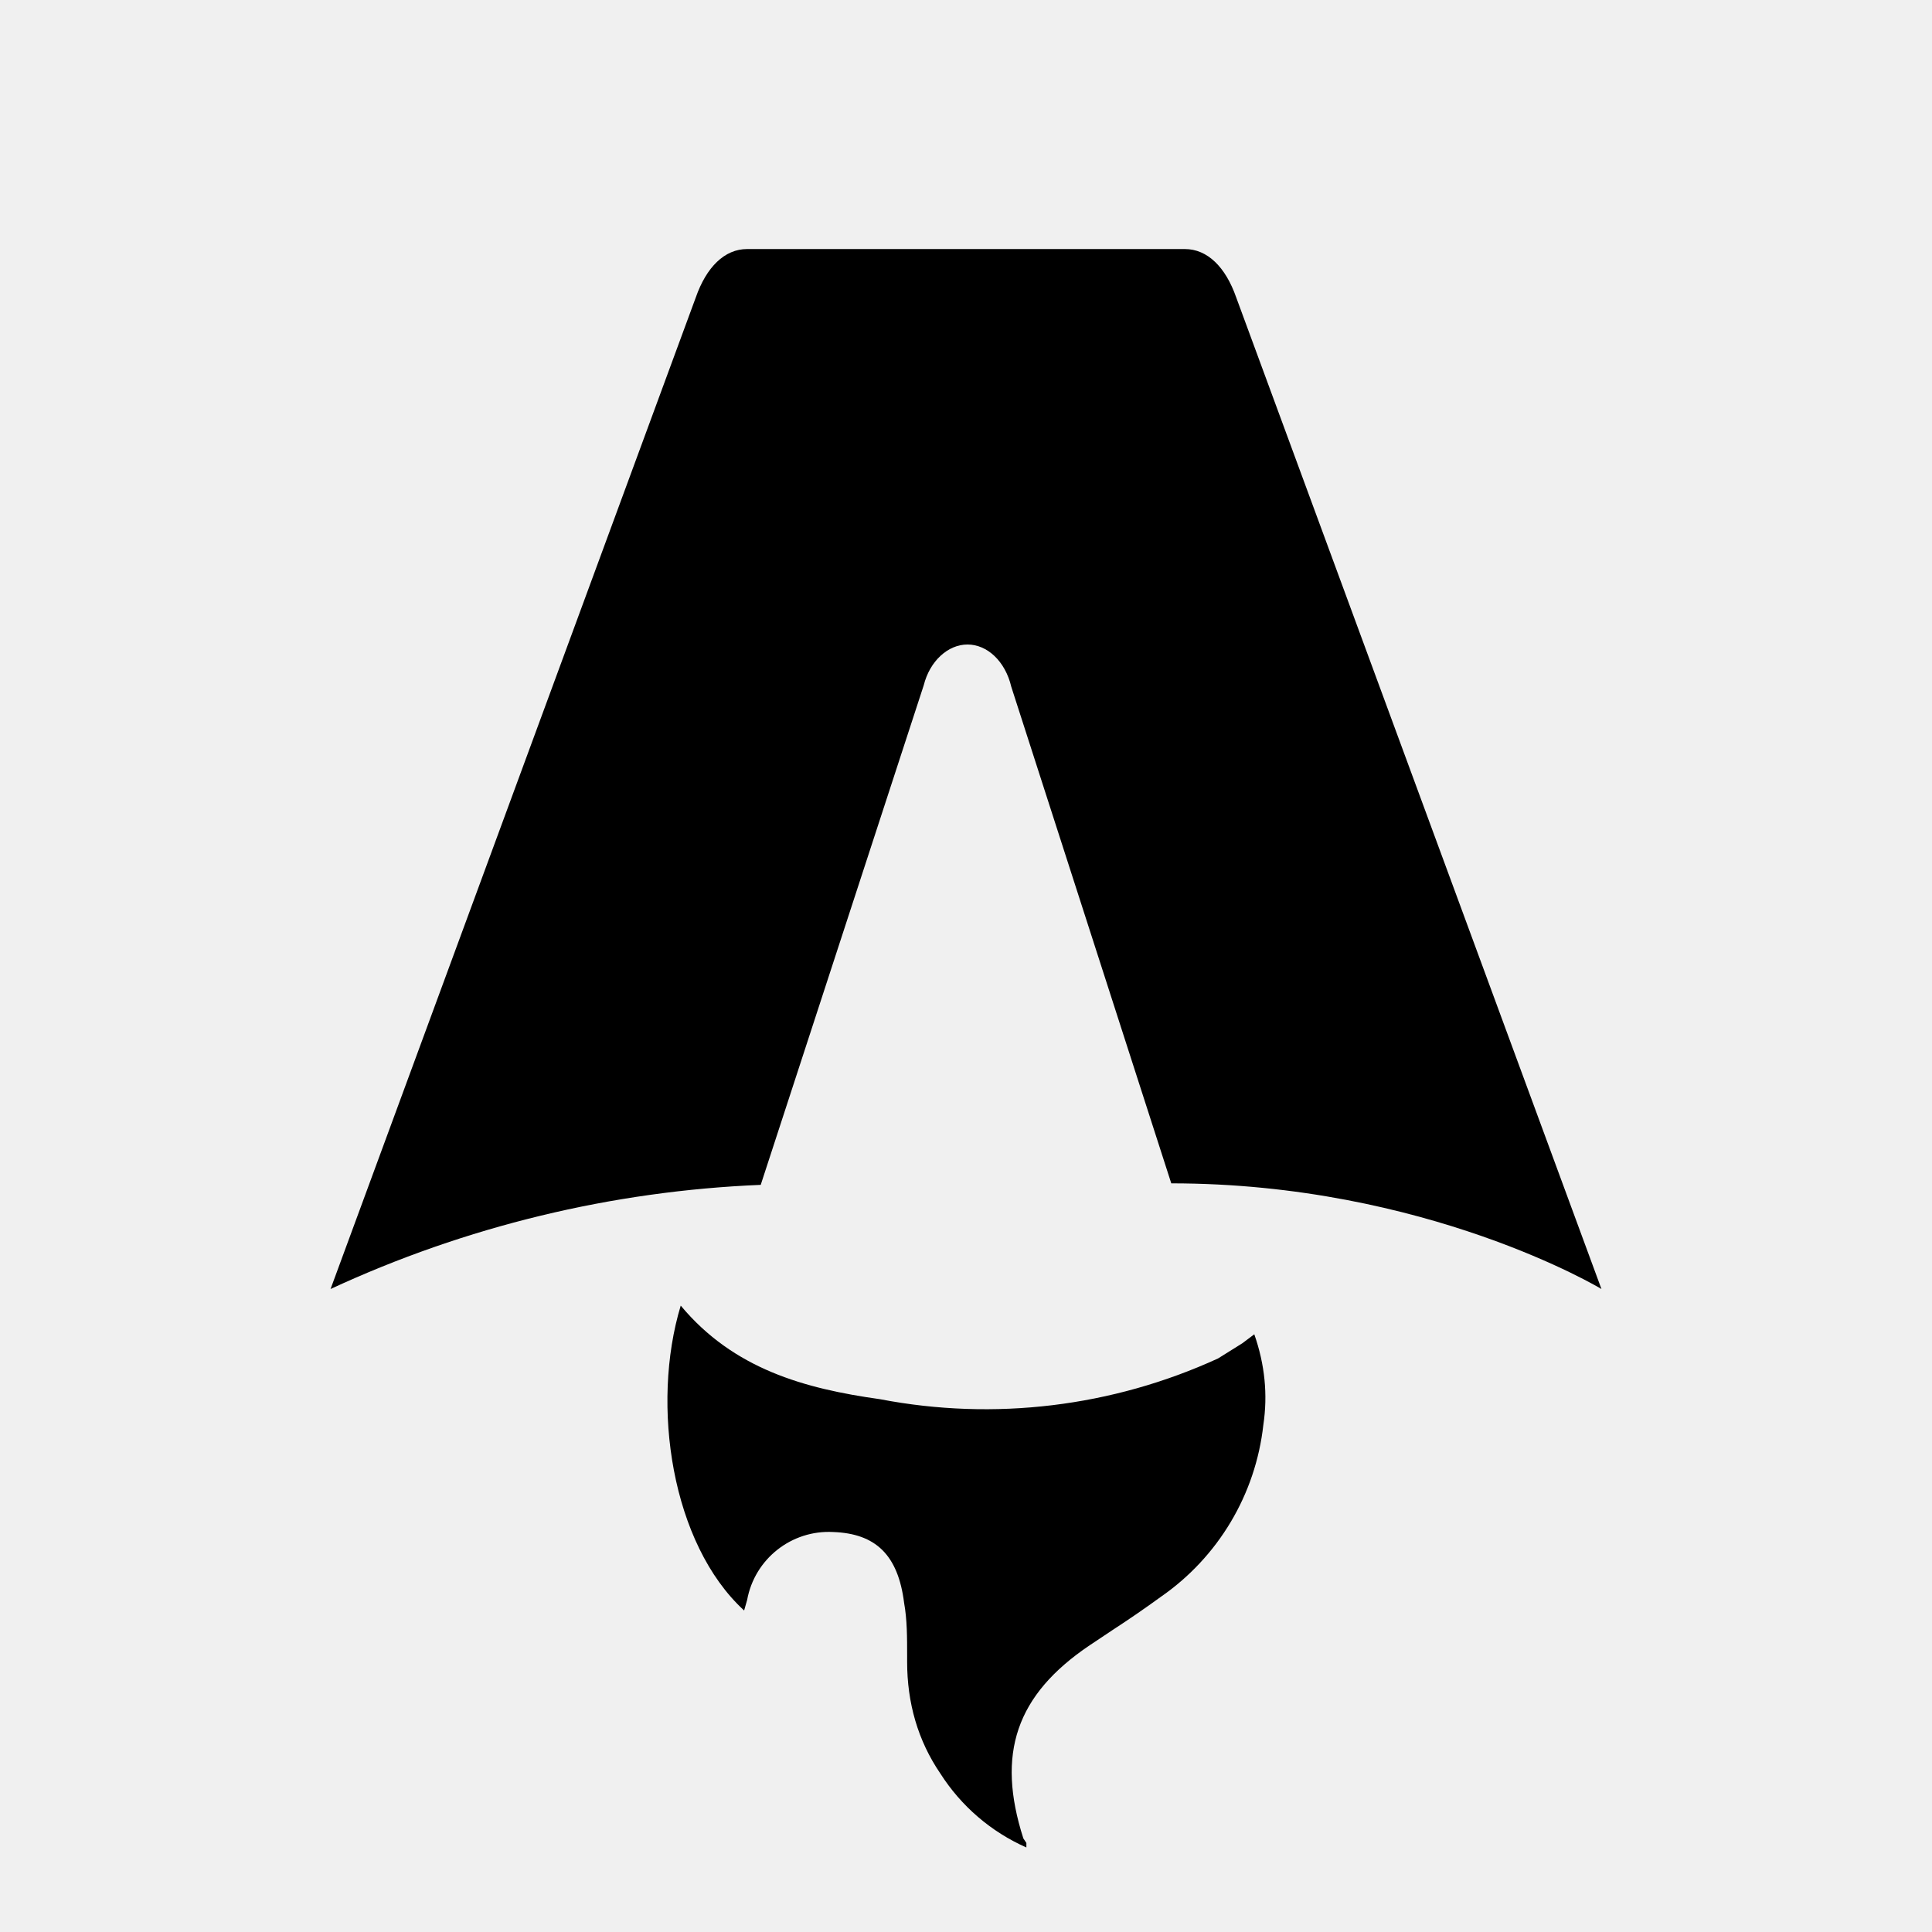
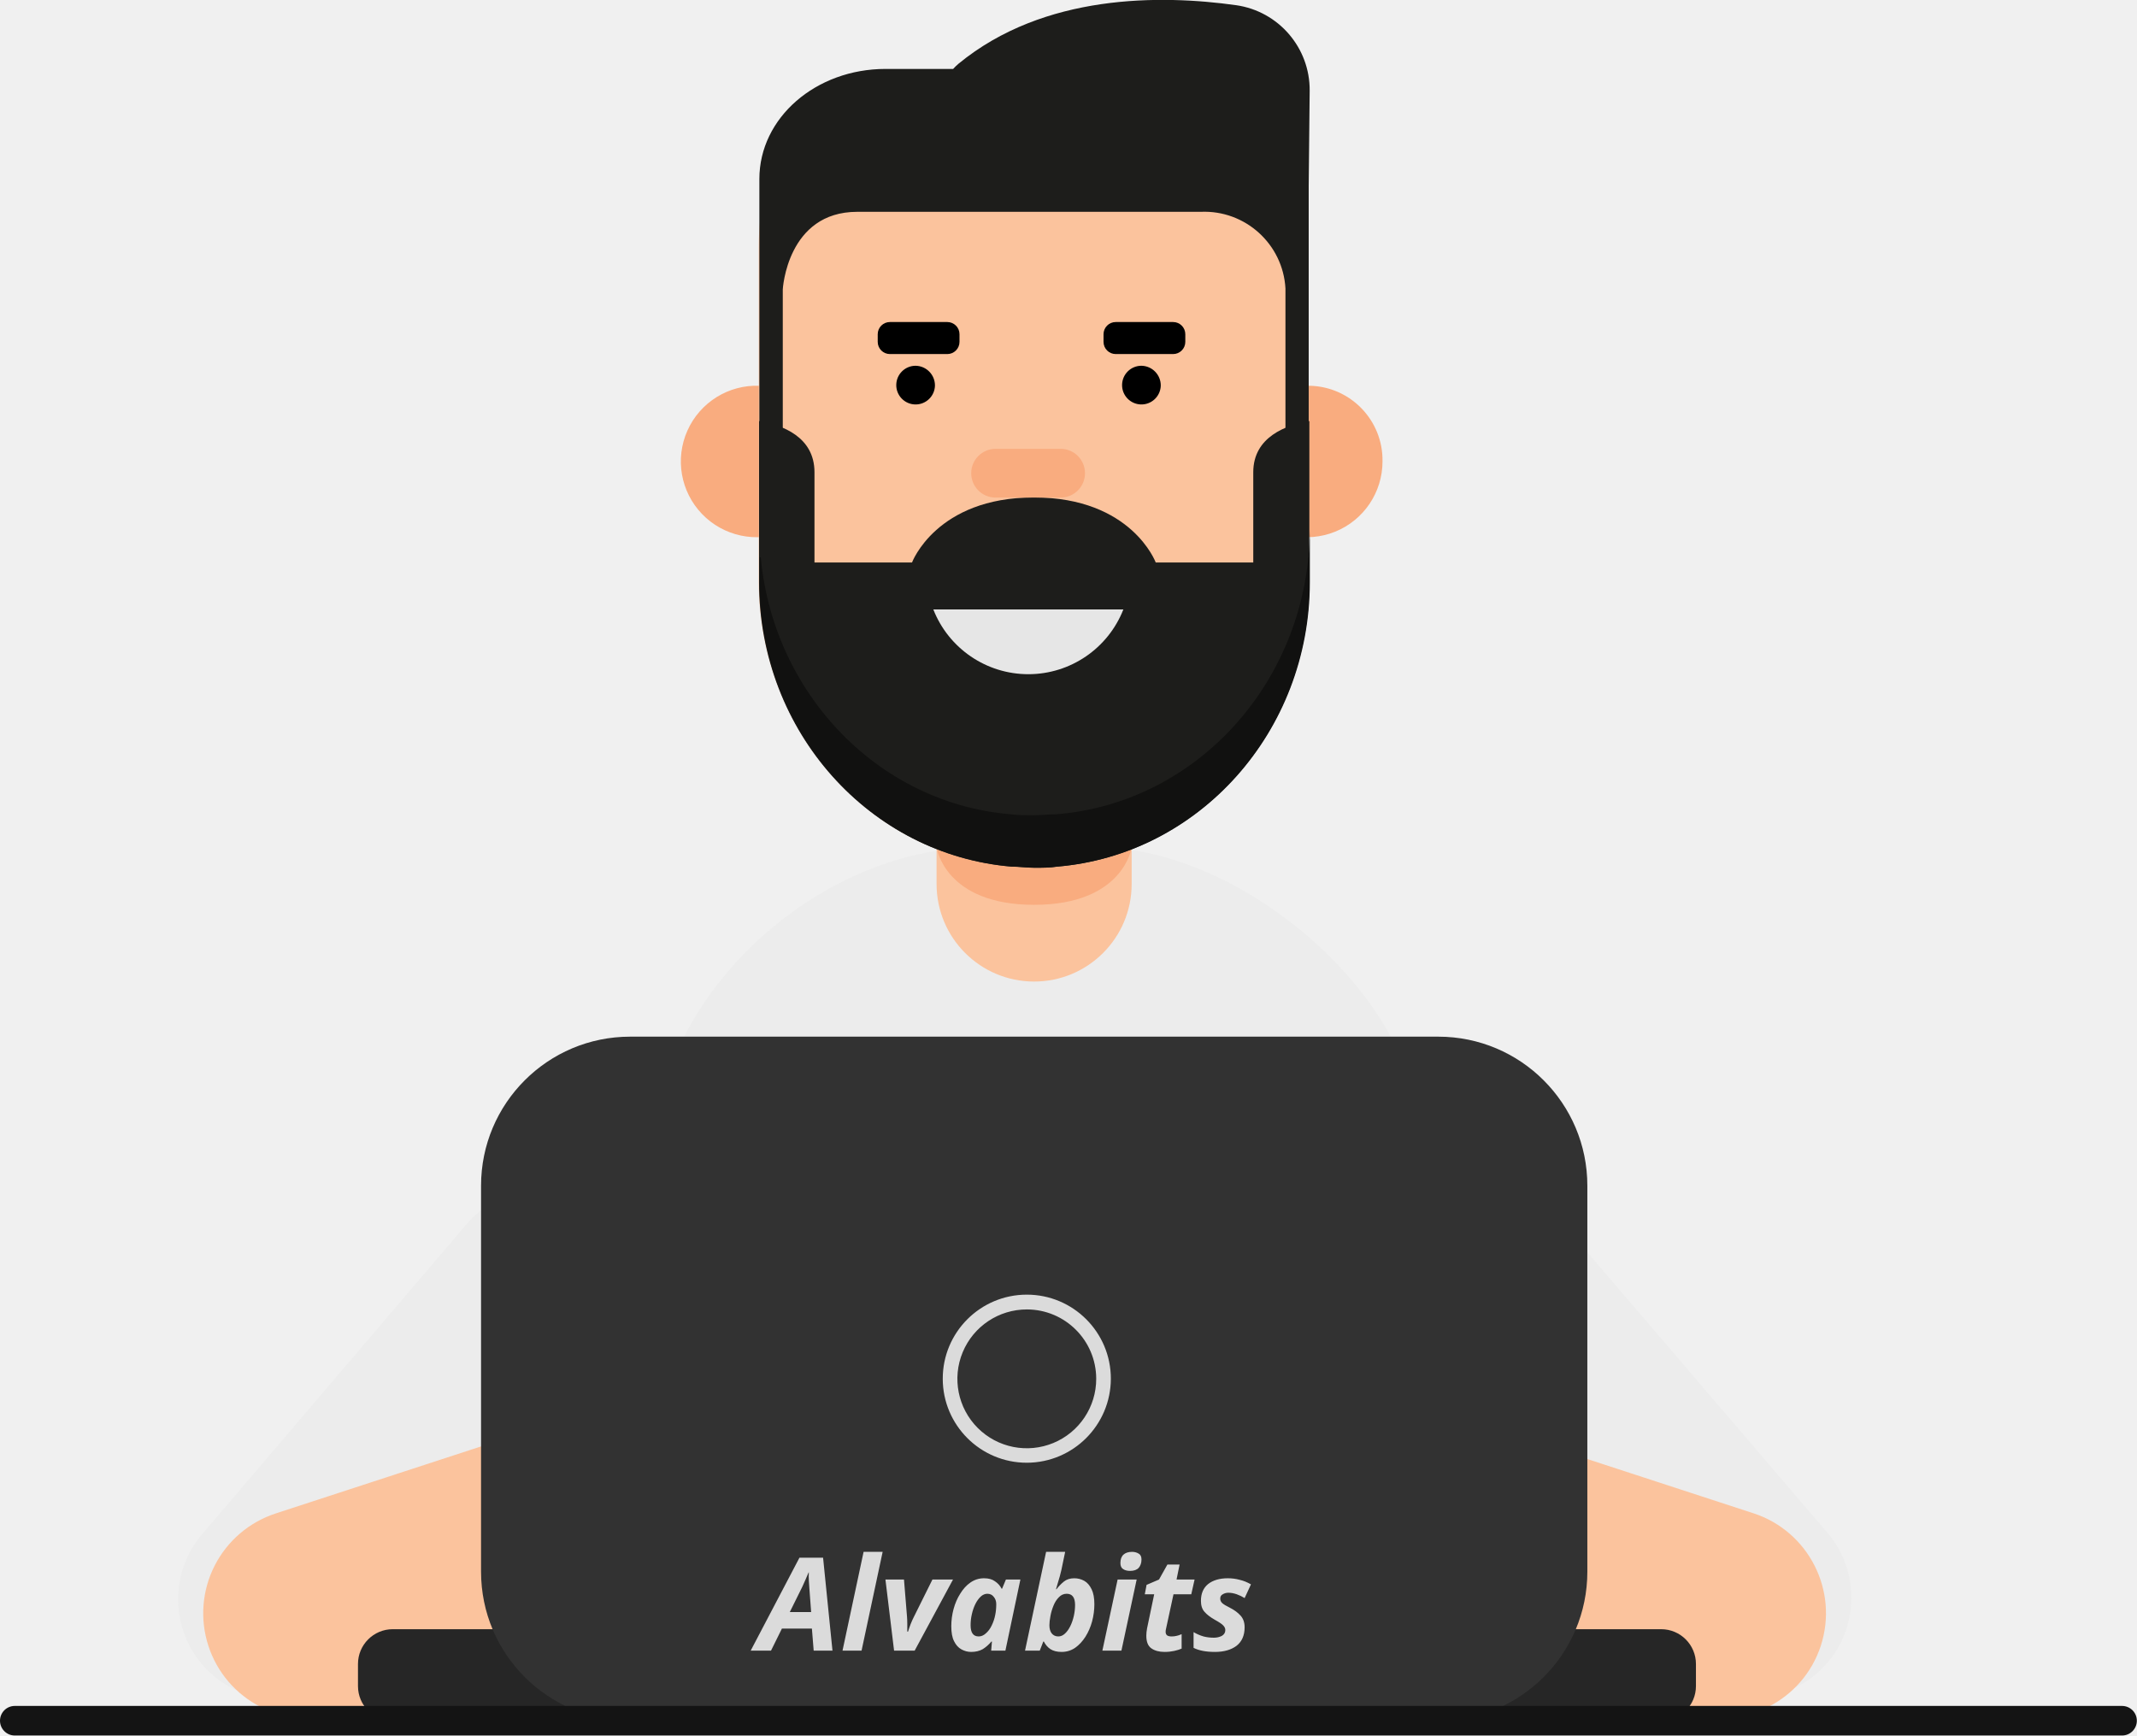
- <svg xmlns="http://www.w3.org/2000/svg" fill="none" viewBox="0 0 128 128">
-   <path d="M50.4 78.5a75.1 75.1 0 0 0-28.5 6.9l24.2-65.7c.7-2 1.9-3.2 3.4-3.2h29c1.5 0 2.7 1.2 3.4 3.2l24.2 65.7s-11.6-7-28.5-7L67 45.5c-.4-1.7-1.6-2.8-2.9-2.8-1.3 0-2.5 1.1-2.9 2.7L50.4 78.5Zm-1.1 28.2Zm-4.2-20.2c-2 6.6-.6 15.8 4.2 20.2a17.5 17.5 0 0 1 .2-.7 5.5 5.5 0 0 1 5.7-4.5c2.8.1 4.3 1.5 4.7 4.7.2 1.1.2 2.3.2 3.5v.4c0 2.7.7 5.2 2.2 7.4a13 13 0 0 0 5.7 4.9v-.3l-.2-.3c-1.8-5.6-.5-9.5 4.4-12.8l1.5-1a73 73 0 0 0 3.2-2.2 16 16 0 0 0 6.8-11.4c.3-2 .1-4-.6-6l-.8.6-1.6 1a37 37 0 0 1-22.4 2.7c-5-.7-9.7-2-13.2-6.2Z" />
-   <style>
-         path { fill: #000; }
-         @media (prefers-color-scheme: dark) {
-             path { fill: #FFF; }
-         }
-     </style>
+ <svg xmlns="http://www.w3.org/2000/svg" viewBox="0 0 131.45 106.77">
+   <defs>
+     <style>.af961459-0ef0-4dfe-ad85-eb35a1bd963b{fill:#ececec;}.b63affe0-37b3-4cc8-aac7-2b08aa5f2f6d{fill:#fbc39d;}.ab4d39e3-604d-4a4e-950e-bb13b79f4e13{fill:#f9ac7f;}.a18be1ec-515a-4d60-80d0-7407dad9ed53{fill:#1d1d1b;}.a1eee164-895a-4635-970c-d5dde02673a1{fill:#e6e6e6;}.af30532a-9f47-4bcf-9612-045cbaf6621f{fill:#111110;}.bb24b2b6-3779-4854-97d8-819e3aa374af{fill:#262626;}.a6d55b2f-8cdd-4a91-9fa7-0ad7df6946b6{fill:#323232;}.a04b0f30-3852-42f9-902f-57c16cad2a12,.fe35ef20-7fa3-4ecc-83a5-9cc420cb8796{fill:#dbdbdb;}.fea6e49f-d822-4bc9-a399-227e13b2fa07{fill:#141414;}.a04b0f30-3852-42f9-902f-57c16cad2a12{font-size:8px;font-family:Poppins-BoldItalic, Poppins;font-weight:700;font-style:italic;}</style>
+   </defs>
+   <g id="a505f464-5bac-4ef0-b21a-7feb22c2dcec" data-name="OBJECTS">
+     <path class="af961459-0ef0-4dfe-ad85-eb35a1bd963b" d="M38,96.9,21.71,116a6.17,6.17,0,0,0,.52,8.54h0a6.16,6.16,0,0,0,6.85,1c8.28-4,27.29-13.26,26.91-13.89l-8-13.8A6.16,6.16,0,0,0,38,96.9Z" transform="translate(-9.28 -21.62)" />
+     <path class="b63affe0-37b3-4cc8-aac7-2b08aa5f2f6d" d="M67.26,114.92,30.24,127a6.45,6.45,0,0,1-8.14-4.13h0a6.46,6.46,0,0,1,4.14-8.15l37-12.08a6.46,6.46,0,0,1,8.14,4.14h0A6.46,6.46,0,0,1,67.26,114.92Z" transform="translate(-9.28 -21.62)" />
+     <path class="af961459-0ef0-4dfe-ad85-eb35a1bd963b" d="M105.42,96.9l16.26,19a6.16,6.16,0,0,1-.51,8.54h0a6.16,6.16,0,0,1-6.85,1c-8.28-4-27.3-13.26-26.92-13.89s4.56-7.85,8-13.8A6.16,6.16,0,0,1,105.42,96.9Z" transform="translate(-9.28 -21.62)" />
+     <path class="b63affe0-37b3-4cc8-aac7-2b08aa5f2f6d" d="M76.13,114.92l37,12.07a6.46,6.46,0,0,0,8.15-4.13h0a6.47,6.47,0,0,0-4.14-8.15l-37-12.08A6.46,6.46,0,0,0,72,106.77h0A6.46,6.46,0,0,0,76.13,114.92Z" transform="translate(-9.28 -21.62)" />
+     <path class="af961459-0ef0-4dfe-ad85-eb35a1bd963b" d="M96.58,99.88l-47.11-1v-6c0-9.9,10.06-19.12,20-19.12h7.43c8.78,0,19.73,9.29,19.73,18.08Z" transform="translate(-9.28 -21.62)" />
+     <path class="b63affe0-37b3-4cc8-aac7-2b08aa5f2f6d" d="M76.35,62.59H69.42a2.54,2.54,0,0,0-2.53,2.54V76a6,6,0,1,0,12,0V65.13A2.54,2.54,0,0,0,76.35,62.59Z" transform="translate(-9.28 -21.62)" />
+     <path class="ab4d39e3-604d-4a4e-950e-bb13b79f4e13" d="M66.89,73.75s.49,3.53,6,3.53,6-3.53,6-3.53Z" transform="translate(-9.28 -21.62)" />
+     <path class="ab4d39e3-604d-4a4e-950e-bb13b79f4e13" d="M56,45.35A4.66,4.66,0,1,0,60.48,50,4.58,4.58,0,0,0,56,45.35Z" transform="translate(-9.28 -21.62)" />
+     <path class="ab4d39e3-604d-4a4e-950e-bb13b79f4e13" d="M89.84,45.35A4.66,4.66,0,1,0,94.32,50,4.58,4.58,0,0,0,89.84,45.35Z" transform="translate(-9.28 -21.62)" />
+     <path class="b63affe0-37b3-4cc8-aac7-2b08aa5f2f6d" d="M71.51,74.93l0,0c.46,0,.93.07,1.41.07h0A16.58,16.58,0,0,0,77,74.5l0,0a17.46,17.46,0,0,0,12.74-17V36.86c0-9.7-7.57-8.16-16.89-8.16h0c-9.33,0-16.9-1.54-16.9,8.16V57.43C56,66.65,62.82,74.2,71.51,74.93Z" transform="translate(-9.28 -21.62)" />
+     <path class="a18be1ec-515a-4d60-80d0-7407dad9ed53" d="M86.37,50.67v5.55h-6s-1.48-4-7.49-4-7.5,4-7.5,4h-6V50.67c0-2.19-2-2.91-3.41-3.15v9.91c0,9.22,6.83,16.77,15.52,17.5l0,0c.46,0,.93.07,1.41.07s.94,0,1.4-.07l0,0c8.69-.73,15.52-8.28,15.52-17.5V47.52C88.42,47.76,86.37,48.48,86.37,50.67Z" transform="translate(-9.28 -21.62)" />
+     <path d="M80.68,45.35a1.19,1.19,0,1,1-1.18-1.23A1.21,1.21,0,0,1,80.68,45.35Z" transform="translate(-9.28 -21.62)" />
+     <rect x="67.88" y="19.81" width="5.03" height="1.97" rx="0.75" />
+     <path class="a1eee164-895a-4635-970c-d5dde02673a1" d="M66.69,59.11H78.38a6.28,6.28,0,0,1-11.69,0Z" transform="translate(-9.28 -21.62)" />
+     <path class="af30532a-9f47-4bcf-9612-045cbaf6621f" d="M74.26,71.71l0,0c-.46,0-.93.06-1.4.06s-1,0-1.41-.06l0,0C62.82,71,56,63.42,56,54.21v3.22c0,9.22,6.83,16.77,15.52,17.5l0,0c.46,0,.93.07,1.41.07s.94,0,1.4-.07l0,0c8.69-.73,15.52-8.28,15.52-17.5V54.21C89.78,63.42,83,71,74.26,71.71Z" transform="translate(-9.28 -21.62)" />
+     <path d="M66.79,45.35a1.19,1.19,0,1,1-1.19-1.23A1.21,1.21,0,0,1,66.79,45.35Z" transform="translate(-9.28 -21.62)" />
+     <rect x="53.99" y="19.81" width="5.03" height="1.97" rx="0.75" />
+     <path class="a18be1ec-515a-4d60-80d0-7407dad9ed53" d="M85.32,21.94c-4.63-.65-11.82-.72-17.08,3.6a3.37,3.37,0,0,0-.33.32H63.75c-4.28,0-7.76,3-7.76,6.77V55.91a1.47,1.47,0,0,0,1.44-1.49v-15s.26-4.77,4.58-4.77H83.14a5,5,0,0,1,5.21,4.71V54.42a1.46,1.46,0,0,0,1.43,1.49V33.07l.06-5.87A5.27,5.27,0,0,0,85.32,21.94Z" transform="translate(-9.28 -21.62)" />
+     <path class="ab4d39e3-604d-4a4e-950e-bb13b79f4e13" d="M74.52,49.23h-4a1.49,1.49,0,1,0,0,3h4a1.49,1.49,0,1,0,0-3Z" transform="translate(-9.28 -21.62)" />
+     <rect class="bb24b2b6-3779-4854-97d8-819e3aa374af" x="22.02" y="100.22" width="82.3" height="5.64" rx="2.14" />
+     <rect class="a6d55b2f-8cdd-4a91-9fa7-0ad7df6946b6" x="29.59" y="63.77" width="68.05" height="42.08" rx="9.17" />
+     <path class="fe35ef20-7fa3-4ecc-83a5-9cc420cb8796" d="M72.45,111.6a5.17,5.17,0,1,1,5.16-5.17A5.18,5.18,0,0,1,72.45,111.6Zm0-9.43a4.27,4.27,0,1,0,4.26,4.26A4.27,4.27,0,0,0,72.45,102.17Z" transform="translate(-9.28 -21.62)" />
+     <path class="fea6e49f-d822-4bc9-a399-227e13b2fa07" d="M139.81,128.38H10.19a.91.91,0,0,1,0-1.82H139.81a.91.91,0,0,1,0,1.82Z" transform="translate(-9.28 -21.62)" />
+     <text class="a04b0f30-3852-42f9-902f-57c16cad2a12" transform="translate(46.66 101.54)">Alvabits</text>
+   </g>
</svg>
